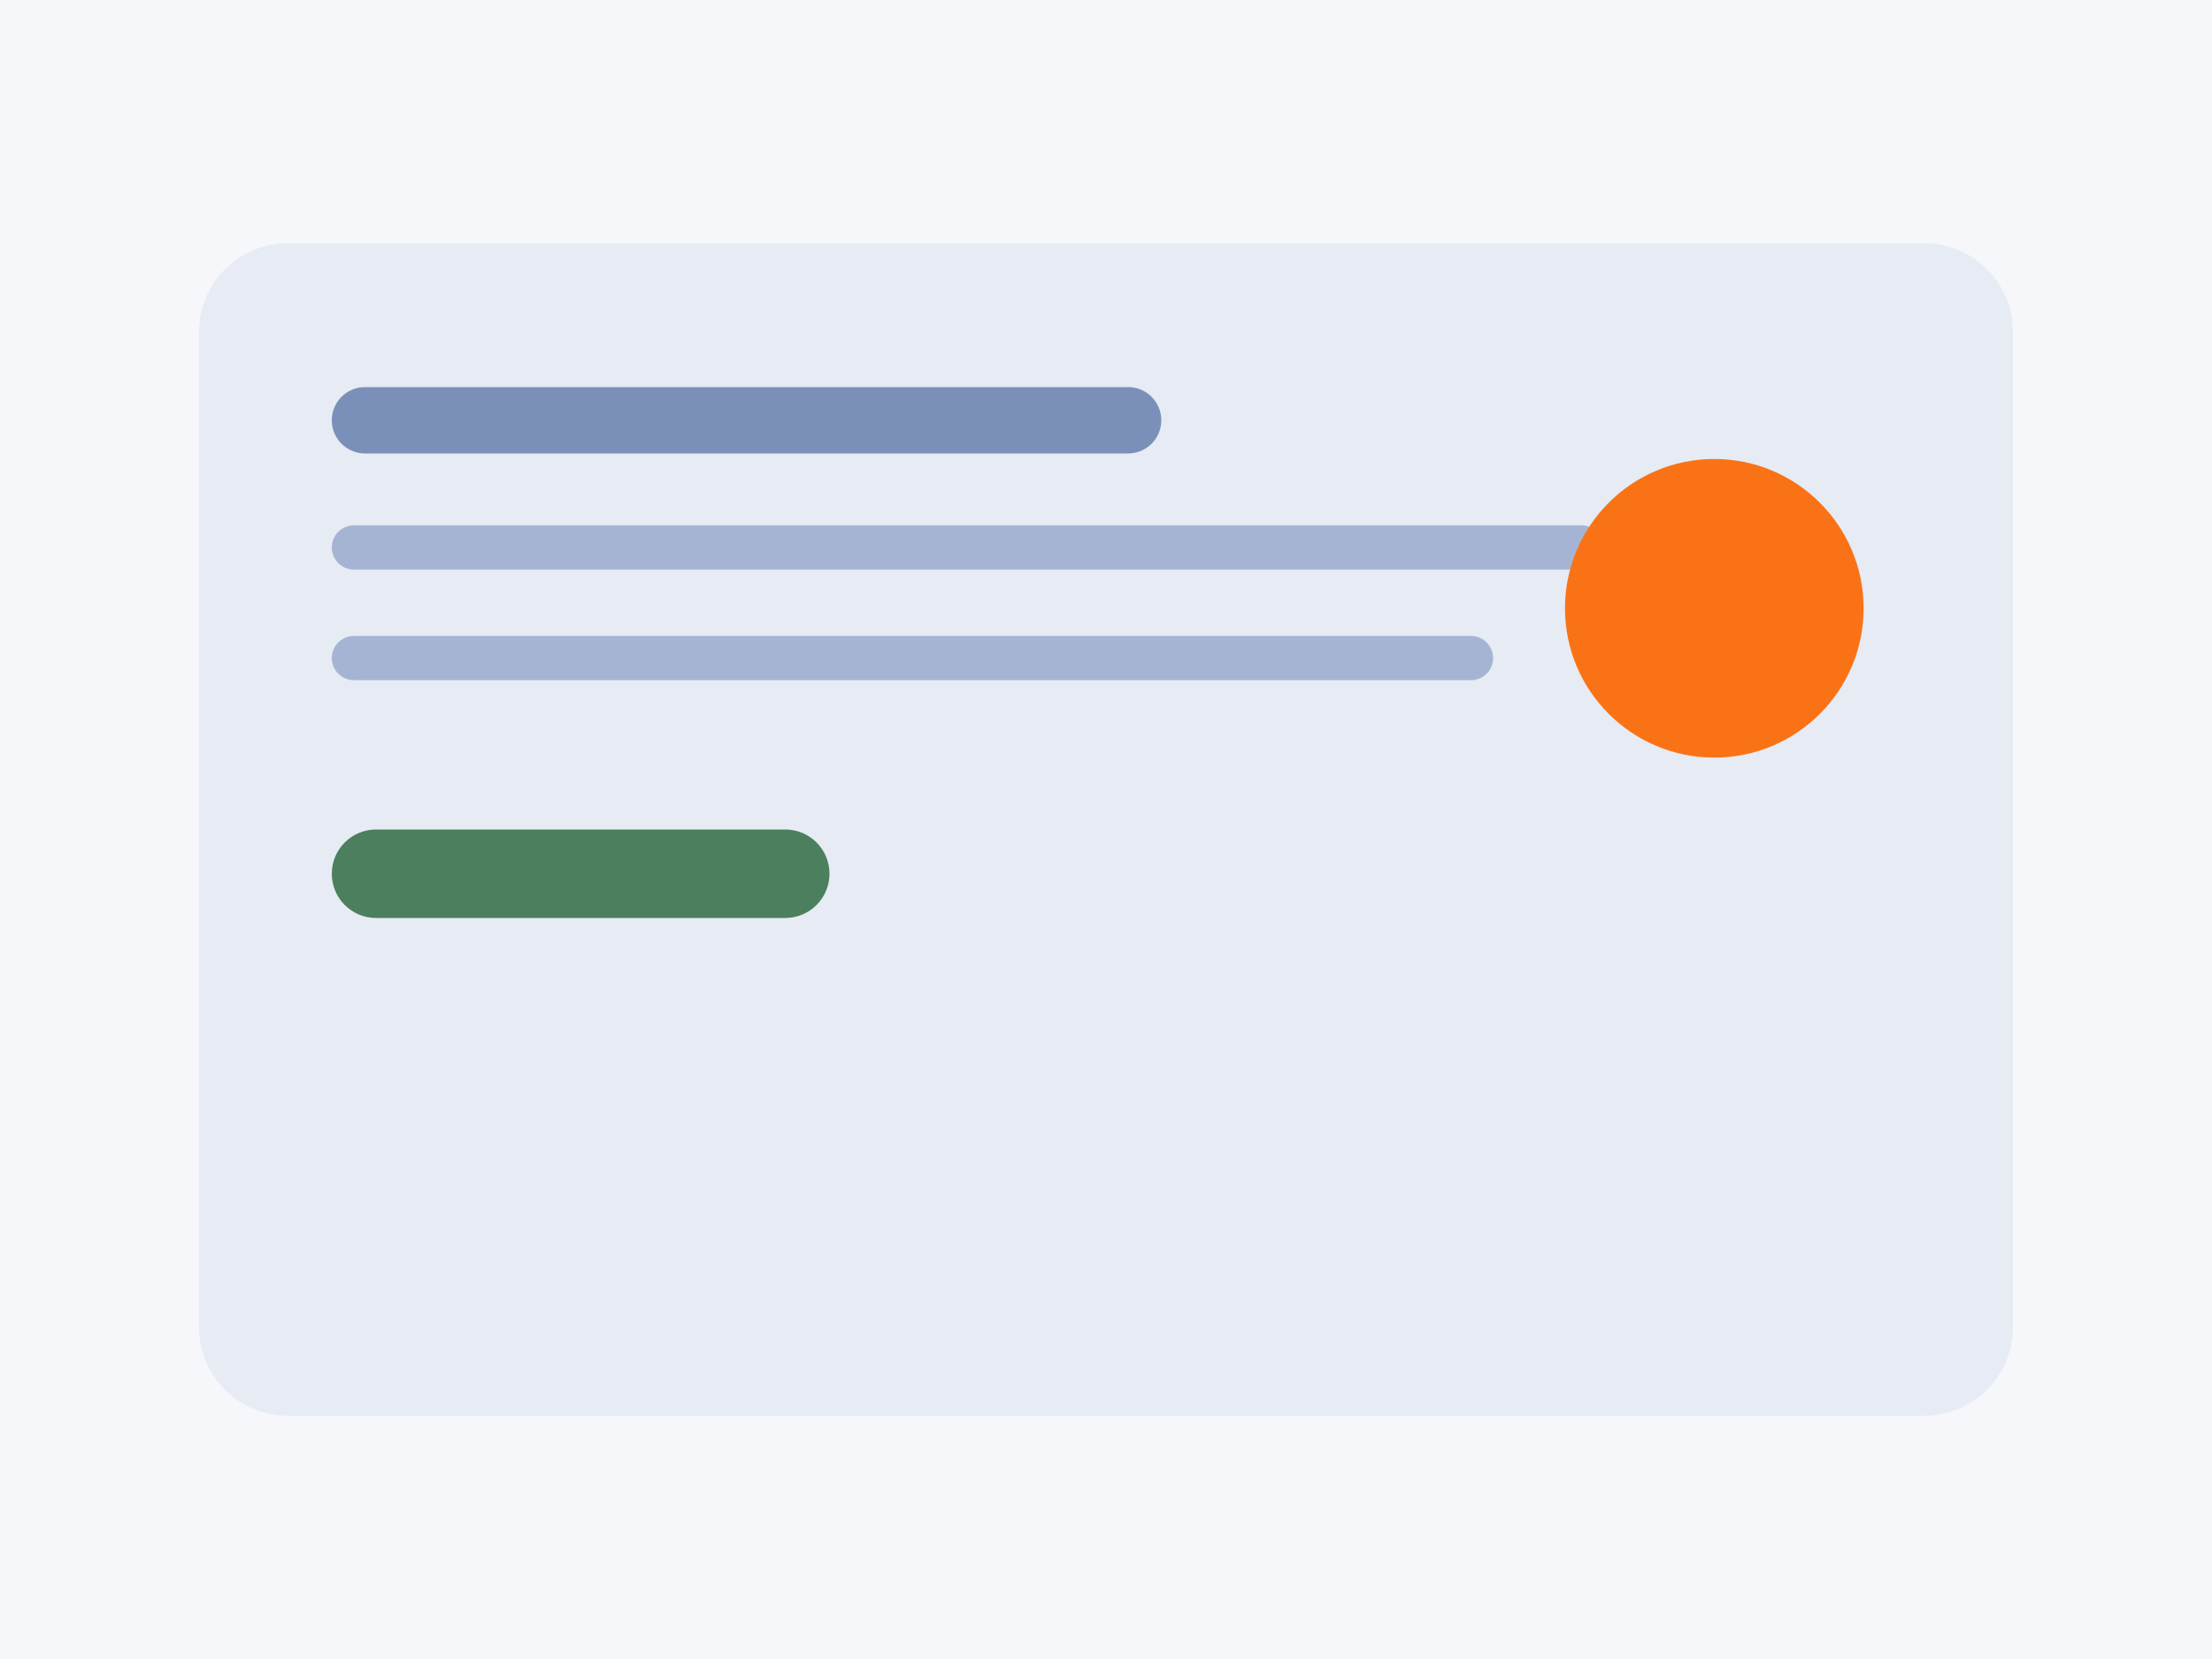
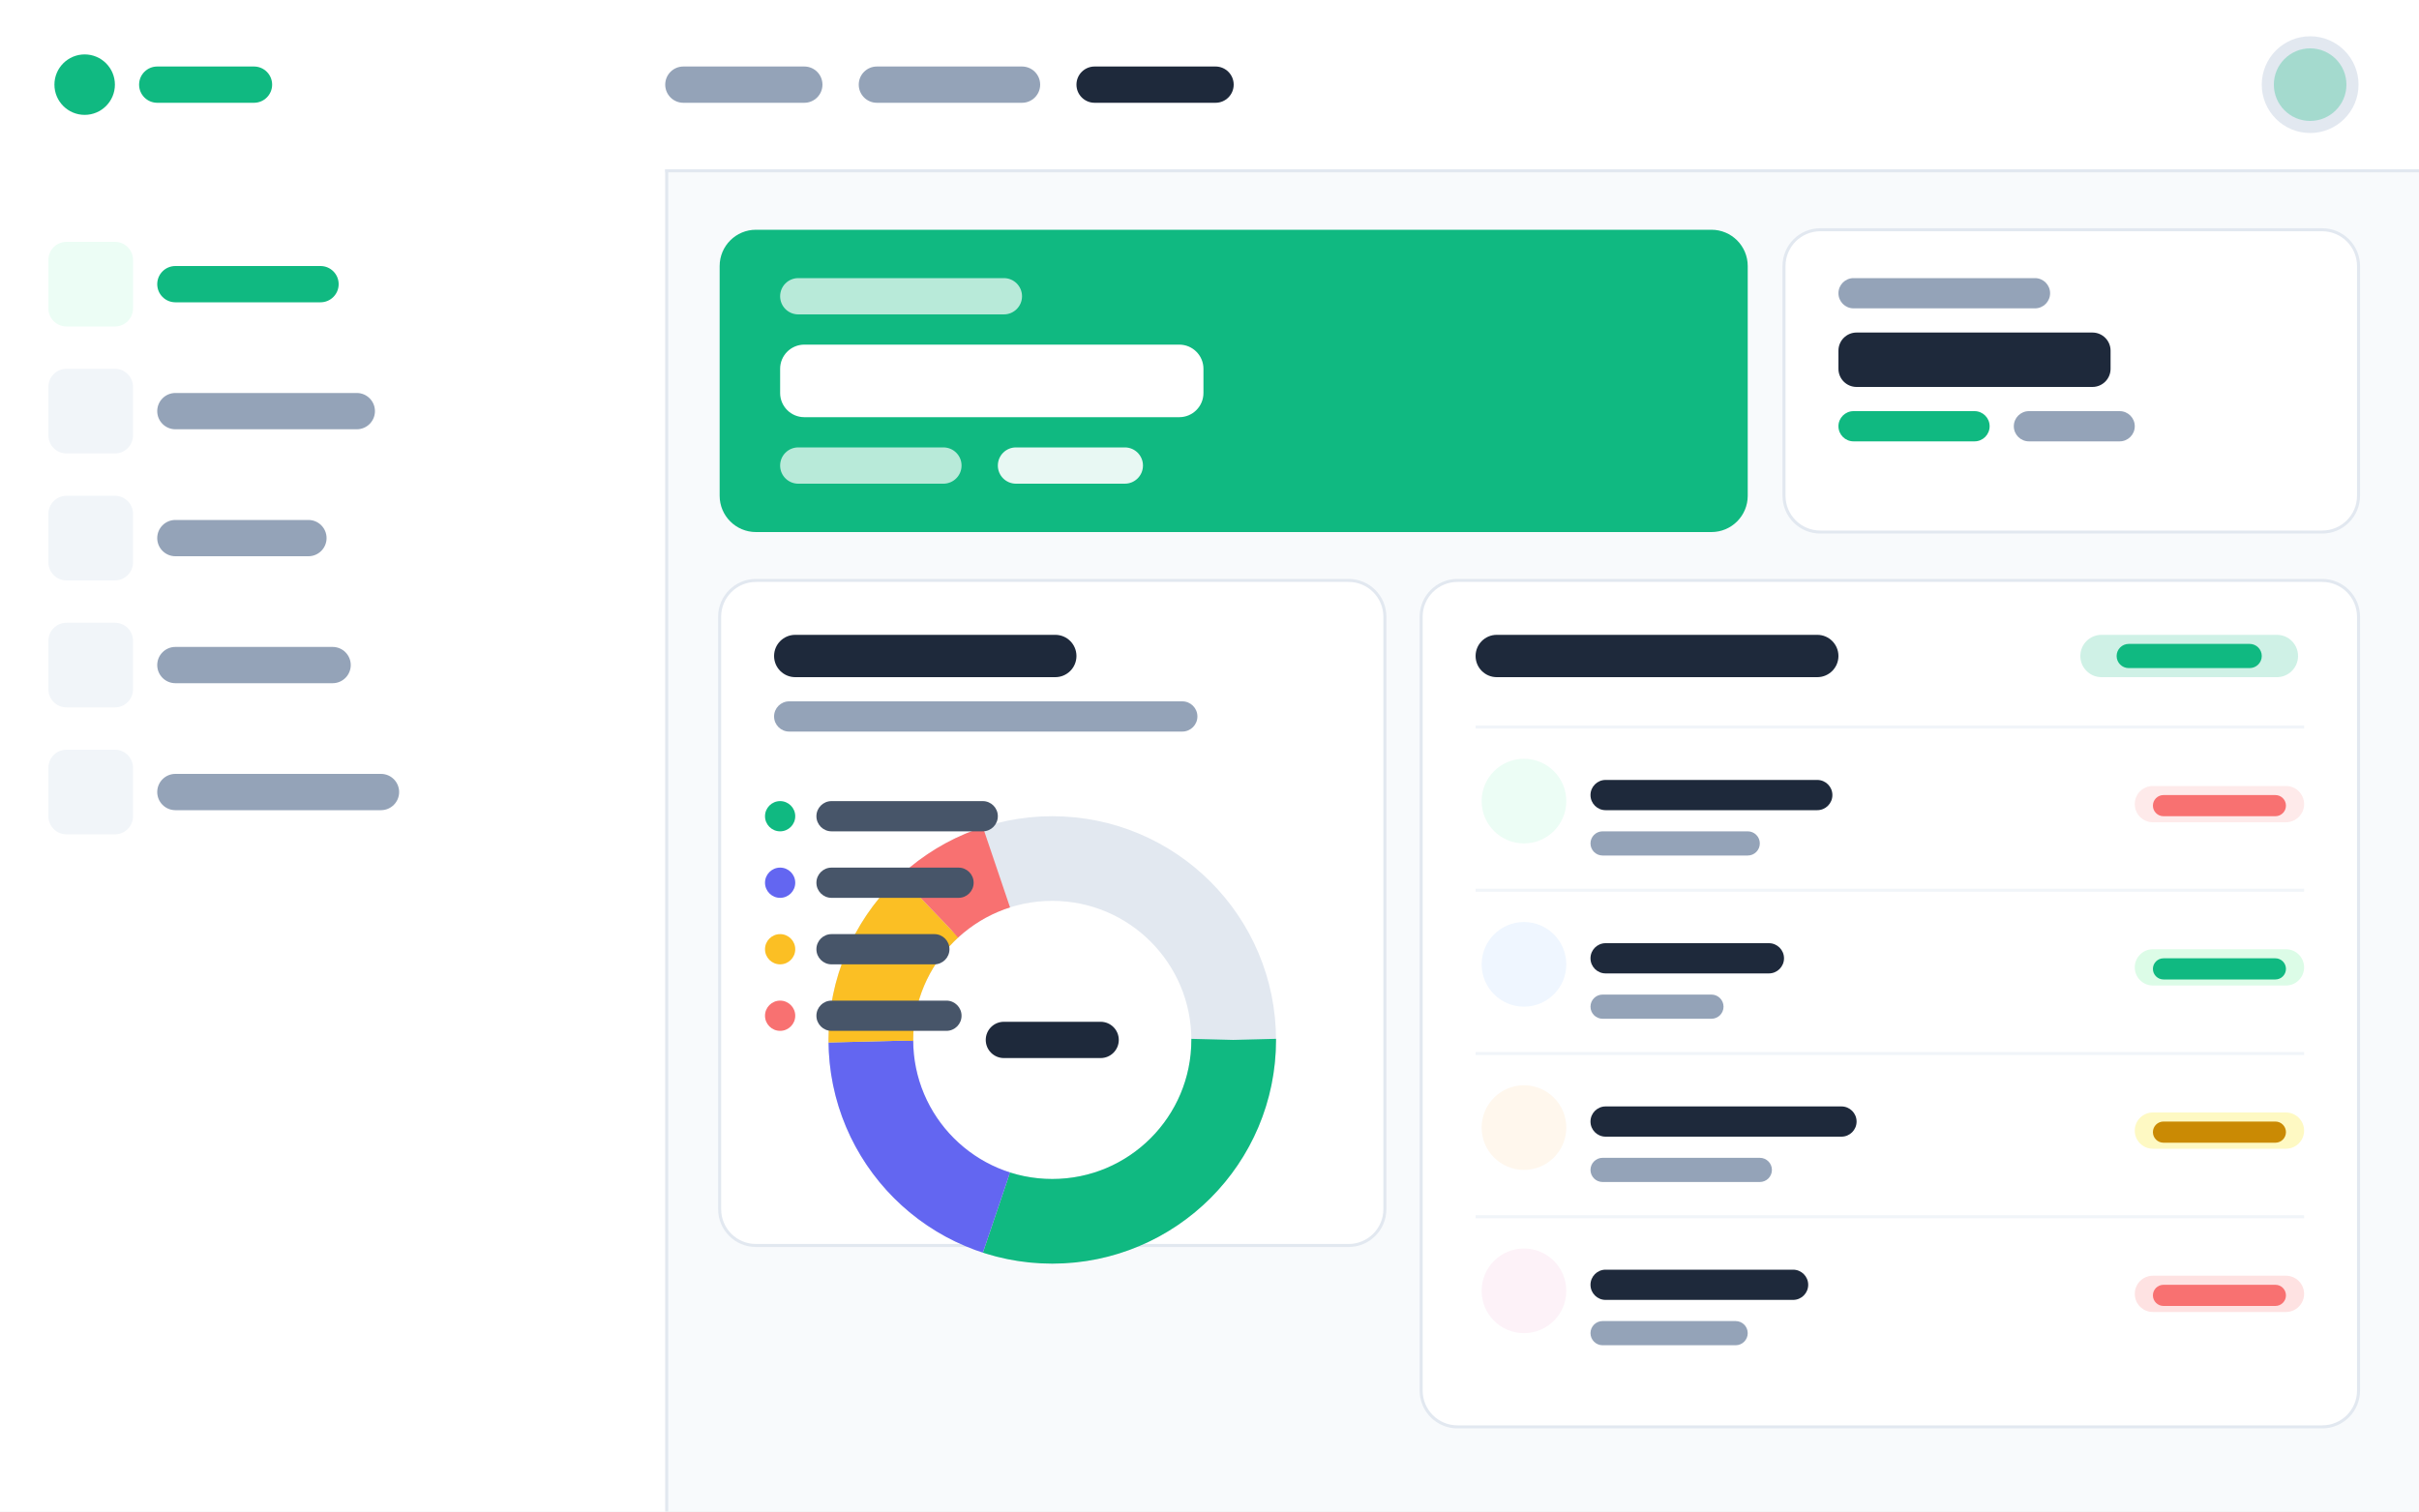
- <svg xmlns="http://www.w3.org/2000/svg" width="800" height="600" viewBox="0 0 800 600" fill="none">
-   <rect width="800" height="600" fill="#F5F7FB" />
-   <rect x="72" y="88" width="656" height="424" rx="32" fill="#E6EBF4" />
-   <rect x="120" y="140" width="300" height="24" rx="12" fill="#7A90B8" />
-   <rect x="120" y="190" width="460" height="16" rx="8" fill="#A6B4D4" />
-   <rect x="120" y="230" width="420" height="16" rx="8" fill="#A6B4D4" />
-   <rect x="120" y="300" width="180" height="32" rx="16" fill="#4C7F5E" />
-   <circle cx="620" cy="220" r="54" fill="#F97316" />
+ <svg xmlns="http://www.w3.org/2000/svg" width="800" height="500" viewBox="0 0 800 500" fill="none">
+   <rect width="800" height="500" fill="#F8FAFC" />
+   <rect width="800" height="56" fill="white" />
+   <rect width="800" height="1" y="56" fill="#E2E8F0" />
+   <circle cx="28" cy="28" r="10" fill="#10B981" />
+   <rect x="46" y="22" width="44" height="12" rx="6" fill="#10B981" />
+   <rect x="220" y="22" width="52" height="12" rx="6" fill="#94A3B8" />
+   <rect x="284" y="22" width="60" height="12" rx="6" fill="#94A3B8" />
+   <rect x="356" y="22" width="52" height="12" rx="6" fill="#1E293B" />
+   <circle cx="764" cy="28" r="16" fill="#E2E8F0" />
+   <circle cx="764" cy="28" r="12" fill="#10B981" opacity="0.3" />
+   <rect x="0" y="56" width="220" height="444" fill="white" />
+   <rect x="220" y="56" width="1" height="444" fill="#E2E8F0" />
+   <rect x="16" y="80" width="28" height="28" rx="6" fill="#ECFDF5" />
+   <rect x="52" y="88" width="60" height="12" rx="6" fill="#10B981" />
+   <rect x="16" y="122" width="28" height="28" rx="6" fill="#F1F5F9" />
+   <rect x="52" y="130" width="72" height="12" rx="6" fill="#94A3B8" />
+   <rect x="16" y="164" width="28" height="28" rx="6" fill="#F1F5F9" />
+   <rect x="52" y="172" width="56" height="12" rx="6" fill="#94A3B8" />
+   <rect x="16" y="206" width="28" height="28" rx="6" fill="#F1F5F9" />
+   <rect x="52" y="214" width="64" height="12" rx="6" fill="#94A3B8" />
+   <rect x="16" y="248" width="28" height="28" rx="6" fill="#F1F5F9" />
+   <rect x="52" y="256" width="80" height="12" rx="6" fill="#94A3B8" />
+   <rect x="238" y="76" width="340" height="100" rx="12" fill="#10B981" />
+   <rect x="258" y="92" width="80" height="12" rx="6" fill="white" opacity="0.7" />
+   <rect x="258" y="114" width="140" height="24" rx="8" fill="white" />
+   <rect x="258" y="148" width="60" height="12" rx="6" fill="white" opacity="0.7" />
+   <rect x="330" y="148" width="48" height="12" rx="6" fill="white" opacity="0.9" />
+   <rect x="590" y="76" width="190" height="100" rx="12" fill="white" stroke="#E2E8F0" stroke-width="1" />
+   <rect x="608" y="92" width="70" height="10" rx="5" fill="#94A3B8" />
+   <rect x="608" y="110" width="90" height="18" rx="6" fill="#1E293B" />
+   <rect x="608" y="136" width="50" height="10" rx="5" fill="#10B981" />
+   <rect x="666" y="136" width="40" height="10" rx="5" fill="#94A3B8" />
+   <rect x="238" y="192" width="220" height="220" rx="12" fill="white" stroke="#E2E8F0" stroke-width="1" />
+   <rect x="256" y="210" width="100" height="14" rx="7" fill="#1E293B" />
+   <rect x="256" y="232" width="140" height="10" rx="5" fill="#94A3B8" />
+   <circle cx="348" cy="344" r="60" fill="none" stroke="#E2E8F0" stroke-width="28" />
+   <circle cx="348" cy="344" r="60" fill="none" stroke="#10B981" stroke-width="28" stroke-dasharray="113 264" stroke-dashoffset="0" />
+   <circle cx="348" cy="344" r="60" fill="none" stroke="#6366F1" stroke-width="28" stroke-dasharray="75 302" stroke-dashoffset="-113" />
+   <circle cx="348" cy="344" r="60" fill="none" stroke="#FBBF24" stroke-width="28" stroke-dasharray="50 327" stroke-dashoffset="-188" />
+   <circle cx="348" cy="344" r="60" fill="none" stroke="#F87171" stroke-width="28" stroke-dasharray="26 351" stroke-dashoffset="-238" />
+   <circle cx="348" cy="344" r="32" fill="white" />
+   <rect x="326" y="338" width="44" height="12" rx="6" fill="#1E293B" />
+   <circle cx="258" cy="270" r="5" fill="#10B981" />
+   <rect x="270" y="265" width="60" height="10" rx="5" fill="#475569" />
+   <circle cx="258" cy="292" r="5" fill="#6366F1" />
+   <rect x="270" y="287" width="52" height="10" rx="5" fill="#475569" />
+   <circle cx="258" cy="314" r="5" fill="#FBBF24" />
+   <rect x="270" y="309" width="44" height="10" rx="5" fill="#475569" />
+   <circle cx="258" cy="336" r="5" fill="#F87171" />
+   <rect x="270" y="331" width="48" height="10" rx="5" fill="#475569" />
+   <rect x="470" y="192" width="310" height="280" rx="12" fill="white" stroke="#E2E8F0" stroke-width="1" />
+   <rect x="488" y="210" width="120" height="14" rx="7" fill="#1E293B" />
+   <rect x="688" y="210" width="72" height="14" rx="7" fill="#10B981" opacity="0.2" />
+   <rect x="700" y="213" width="48" height="8" rx="4" fill="#10B981" />
+   <rect x="488" y="240" width="274" height="1" fill="#F1F5F9" />
+   <circle cx="504" cy="265" r="14" fill="#ECFDF5" />
+   <rect x="526" y="258" width="80" height="10" rx="5" fill="#1E293B" />
+   <rect x="526" y="275" width="56" height="8" rx="4" fill="#94A3B8" />
+   <rect x="706" y="260" width="56" height="12" rx="6" fill="#F87171" opacity="0.15" />
+   <rect x="712" y="263" width="44" height="7" rx="3.5" fill="#F87171" />
+   <rect x="488" y="294" width="274" height="1" fill="#F1F5F9" />
+   <circle cx="504" cy="319" r="14" fill="#EFF6FF" />
+   <rect x="526" y="312" width="64" height="10" rx="5" fill="#1E293B" />
+   <rect x="526" y="329" width="44" height="8" rx="4" fill="#94A3B8" />
+   <rect x="706" y="314" width="56" height="12" rx="6" fill="#DCFCE7" />
+   <rect x="712" y="317" width="44" height="7" rx="3.5" fill="#10B981" />
+   <rect x="488" y="348" width="274" height="1" fill="#F1F5F9" />
+   <circle cx="504" cy="373" r="14" fill="#FFF7ED" />
+   <rect x="526" y="366" width="88" height="10" rx="5" fill="#1E293B" />
+   <rect x="526" y="383" width="60" height="8" rx="4" fill="#94A3B8" />
+   <rect x="706" y="368" width="56" height="12" rx="6" fill="#FEF9C3" />
+   <rect x="712" y="371" width="44" height="7" rx="3.5" fill="#CA8A04" />
+   <rect x="488" y="402" width="274" height="1" fill="#F1F5F9" />
+   <circle cx="504" cy="427" r="14" fill="#FDF2F8" />
+   <rect x="526" y="420" width="72" height="10" rx="5" fill="#1E293B" />
+   <rect x="526" y="437" width="52" height="8" rx="4" fill="#94A3B8" />
+   <rect x="706" y="422" width="56" height="12" rx="6" fill="#FEE2E2" />
+   <rect x="712" y="425" width="44" height="7" rx="3.5" fill="#F87171" />
</svg>
